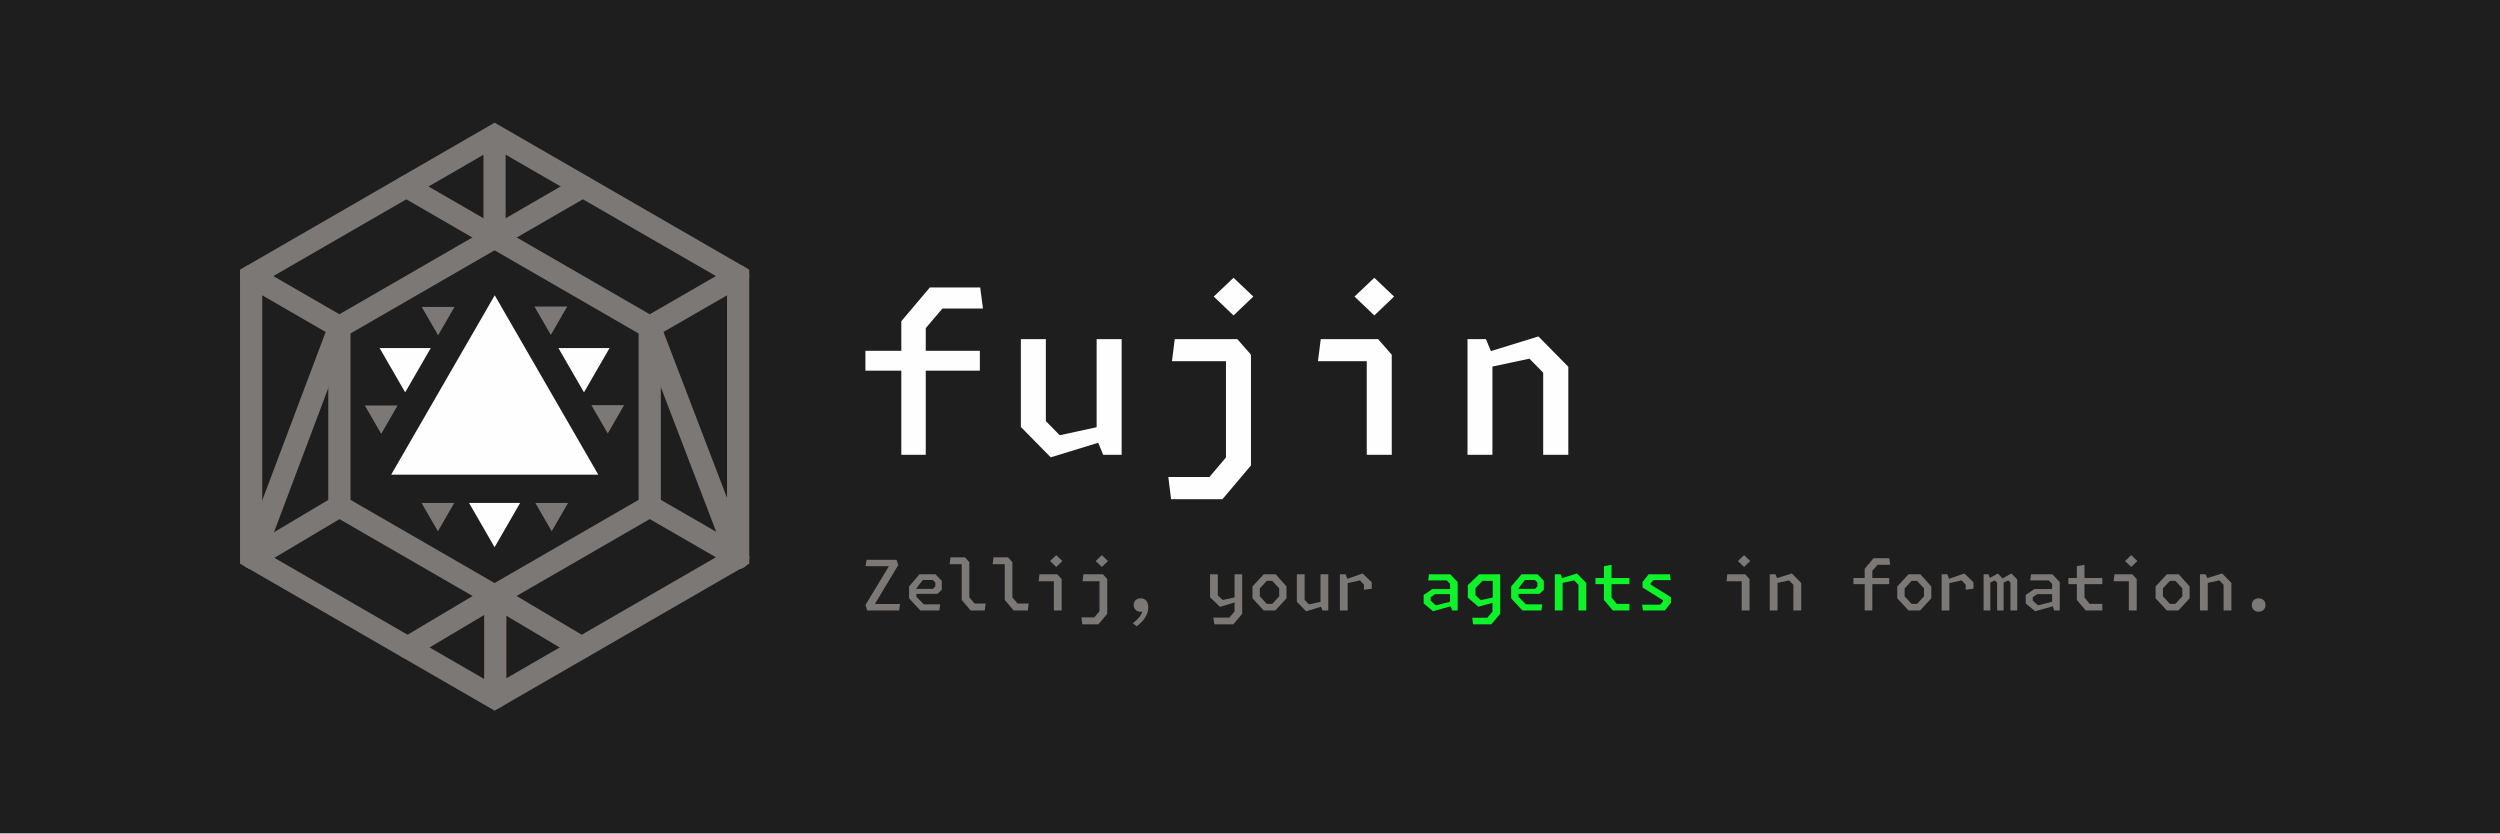
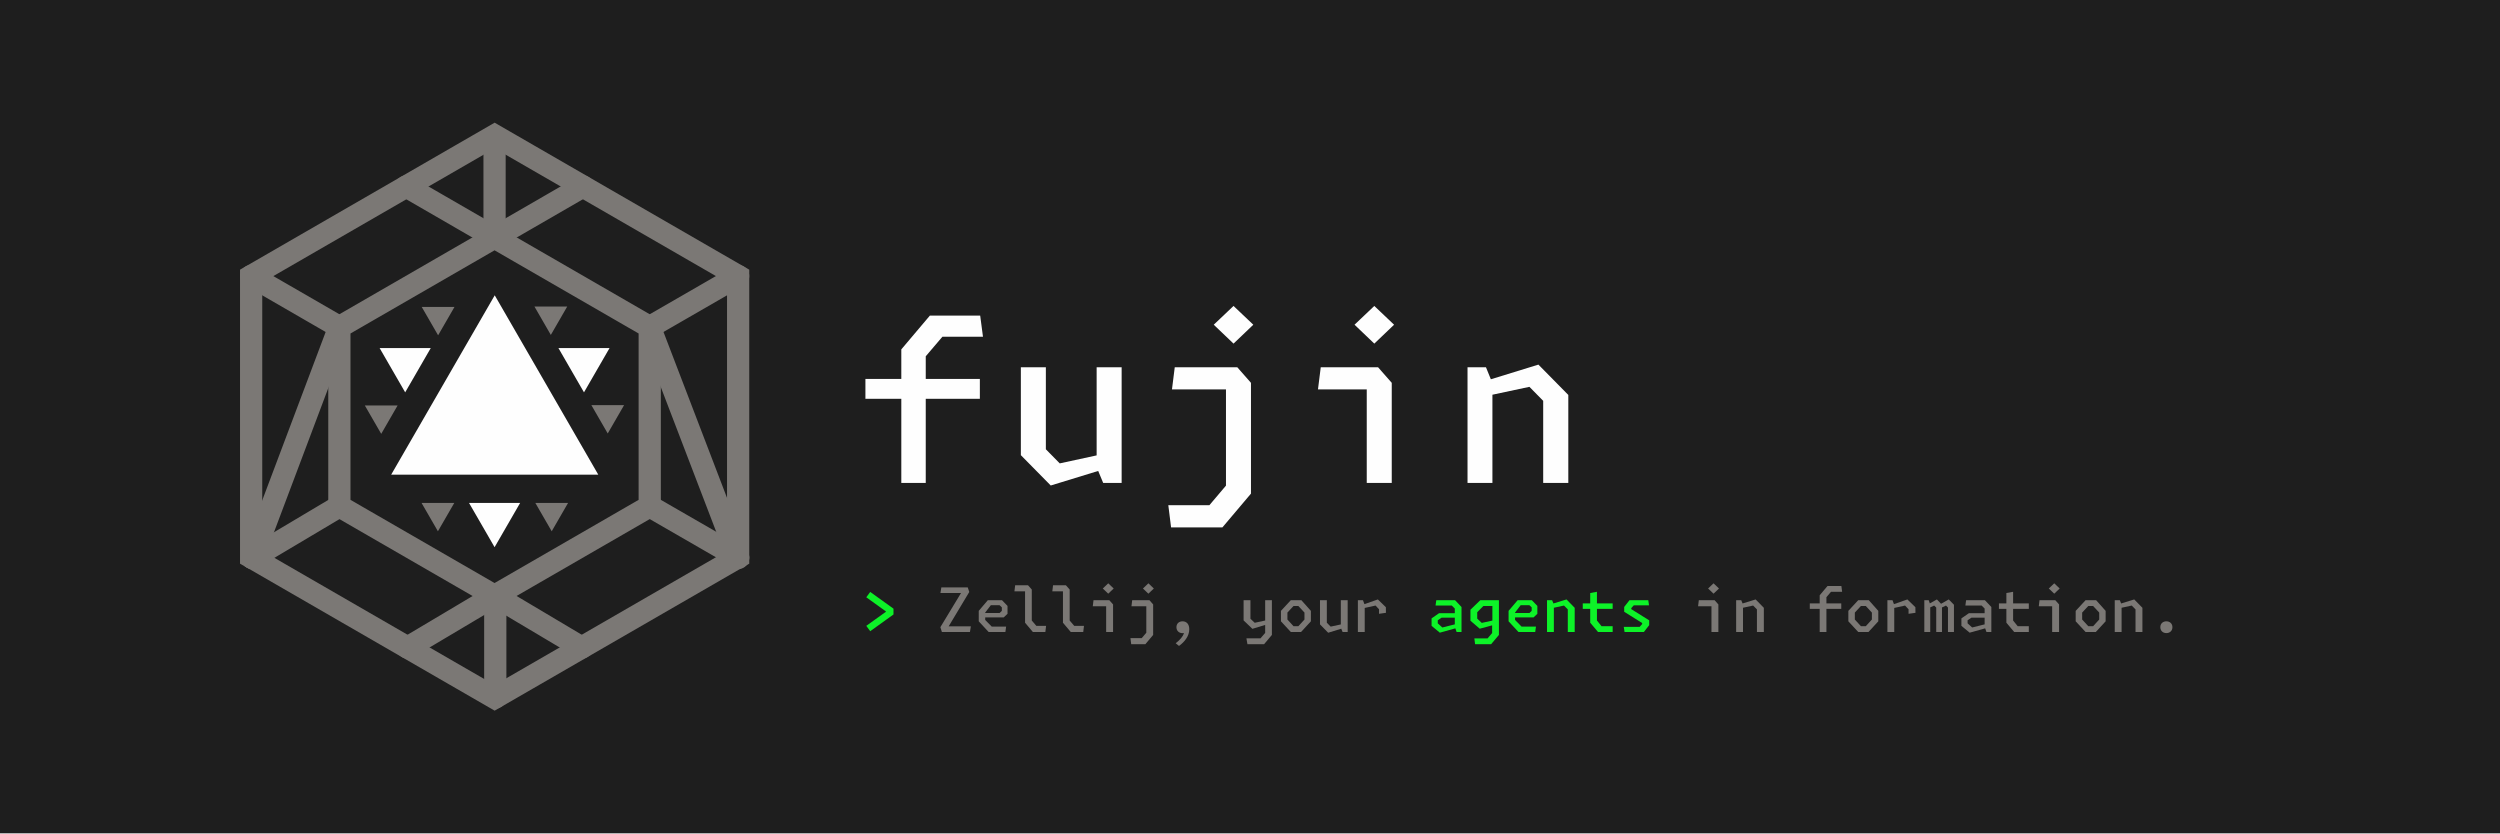
<svg xmlns="http://www.w3.org/2000/svg" width="100%" height="100%" viewBox="0 0 3750 1250" version="1.1" xml:space="preserve" style="fill-rule:evenodd;clip-rule:evenodd;stroke-linecap:round;stroke-miterlimit:1.5;">
  <rect id="logo-with-catchcopy" x="0" y="0" width="3750" height="1250" style="fill:none;" />
  <clipPath id="_clip1">
    <rect x="0" y="0" width="3750" height="1250" />
  </clipPath>
  <g clip-path="url(#_clip1)">
    <rect id="背景" x="-0" y="-0" width="3750" height="1250" style="fill:rgb(30,30,30);" />
    <g id="作業">
      <g id="ロゴアイコン">
        <g>
          <path d="M741.956,203.246L1107.21,414.123L1107.21,835.877L741.956,1046.75L376.706,835.877L376.706,414.123L741.956,203.246Z" style="fill:none;stroke:rgb(123,120,117);stroke-width:33.33px;" />
          <path d="M741.83,356.227L974.595,490.613L974.595,759.387L741.83,893.773L509.066,759.387L509.066,490.613L741.83,356.227Z" style="fill:none;stroke:rgb(123,120,117);stroke-width:33.33px;stroke-linejoin:round;" />
          <g>
            <path d="M742.092,442.965L897.397,711.96L586.788,711.96L742.092,442.965Z" style="fill:rgb(254,254,254);" />
            <g>
              <path d="M741.877,820.789L703.538,754.383L780.217,754.383L741.877,820.789Z" style="fill:rgb(254,254,254);" />
              <path d="M656.869,796.924L632.308,754.383L681.43,754.383L656.869,796.924Z" style="fill:rgb(123,120,117);" />
              <path d="M827.556,796.924L802.994,754.383L852.117,754.383L827.556,796.924Z" style="fill:rgb(123,120,117);" />
            </g>
            <g>
              <path d="M914.317,522.114L875.978,588.521L837.638,522.114L914.317,522.114Z" style="fill:rgb(254,254,254);" />
              <path d="M936.154,607.666L911.593,650.208L887.031,607.666L936.154,607.666Z" style="fill:rgb(123,120,117);" />
              <path d="M850.811,459.847L826.249,502.389L801.688,459.847L850.811,459.847Z" style="fill:rgb(123,120,117);" />
            </g>
            <g>
              <path d="M569.438,522.114L646.117,522.114L607.777,588.521L569.438,522.114Z" style="fill:rgb(254,254,254);" />
              <path d="M632.609,460.427L681.732,460.427L657.171,502.969L632.609,460.427Z" style="fill:rgb(123,120,117);" />
              <path d="M547.266,608.246L596.389,608.246L571.827,650.788L547.266,608.246Z" style="fill:rgb(123,120,117);" />
            </g>
          </g>
          <g>
            <path d="M378.607,836.975L509.066,759.387" style="fill:none;stroke:rgb(123,120,117);stroke-width:33.33px;stroke-linejoin:round;" />
            <path d="M611.498,971.361L741.956,893.773" style="fill:none;stroke:rgb(123,120,117);stroke-width:33.33px;stroke-linejoin:round;" />
            <path d="M872.415,971.361L741.956,893.773" style="fill:none;stroke:rgb(123,120,117);stroke-width:33.33px;stroke-linejoin:round;" />
            <path d="M742.907,1046.21L742.907,893.773" style="fill:none;stroke:rgb(123,120,117);stroke-width:33.33px;stroke-linejoin:round;" />
            <path d="M974.595,759.387L1107.21,835.877" style="fill:none;stroke:rgb(123,120,117);stroke-width:33.33px;stroke-linejoin:round;" />
            <path d="M741.83,356.227L741.83,205.589" style="fill:none;stroke:rgb(123,120,117);stroke-width:33.33px;stroke-linejoin:round;" />
            <path d="M974.595,490.613L1107.21,414.123" style="fill:none;stroke:rgb(123,120,117);stroke-width:33.33px;stroke-linejoin:round;" />
            <path d="M509.066,490.613L376.706,414.123" style="fill:none;stroke:rgb(123,120,117);stroke-width:33.33px;stroke-linejoin:round;" />
            <path d="M741.83,356.227L609.471,279.736" style="fill:none;stroke:rgb(123,120,117);stroke-width:33.33px;stroke-linejoin:round;" />
            <path d="M741.83,356.227L874.19,279.736" style="fill:none;stroke:rgb(123,120,117);stroke-width:33.33px;stroke-linejoin:round;" />
            <path d="M509.066,490.613L378.607,836.975" style="fill:none;stroke:rgb(123,120,117);stroke-width:33.33px;stroke-linejoin:round;" />
            <path d="M974.595,490.613L1107.21,836.975" style="fill:none;stroke:rgb(123,120,117);stroke-width:33.33px;stroke-linejoin:round;" />
          </g>
        </g>
      </g>
      <g>
-         <g transform="matrix(0.665794,0,0,0.665794,-2566.83,-13394.6)">
-           <g transform="matrix(156.455,0,0,156.455,5794.62,21493.6)">
+         <g transform="matrix(0.665794,0,0,0.665794,-2566.83,-13362.3)">
+           <g transform="matrix(137.68,0,0,137.68,5794.62,21493.6)">
+             <path d="M0.154,-0.013L0.535,-0.287L0.535,-0.382L0.154,-0.656L0.09,-0.568L0.411,-0.337L0.411,-0.331L0.09,-0.101L0.154,-0.013Z" style="fill:rgb(13,242,40);fill-rule:nonzero;" />
+           </g>
+           <g transform="matrix(137.68,0,0,137.68,5964.66,21493.6)">
            <path d="M0.092,-0L0.551,-0L0.566,-0.093L0.203,-0.093L0.54,-0.655L0.515,-0.73L0.083,-0.73L0.068,-0.638L0.405,-0.638L0.067,-0.079L0.092,-0Z" style="fill:rgb(123,120,117);fill-rule:nonzero;" />
          </g>
-           <g transform="matrix(156.455,0,0,156.455,5891.63,21493.6)">
+           <g transform="matrix(137.68,0,0,137.68,6050.02,21493.6)">
            <path d="M0.237,-0L0.511,-0L0.523,-0.088L0.288,-0.088L0.181,-0.197L0.181,-0.239L0.484,-0.239L0.546,-0.298L0.546,-0.427L0.455,-0.521L0.224,-0.521L0.075,-0.346L0.075,-0.175L0.237,-0ZM0.181,-0.311L0.181,-0.319L0.273,-0.439L0.415,-0.439L0.453,-0.404L0.453,-0.346L0.417,-0.311L0.181,-0.311Z" style="fill:rgb(123,120,117);fill-rule:nonzero;" />
          </g>
-           <g transform="matrix(156.455,0,0,156.455,5988.63,21493.6)">
+           <g transform="matrix(137.68,0,0,137.68,6135.38,21493.6)">
            <path d="M0.341,-0L0.545,-0L0.557,-0.1L0.398,-0.1L0.323,-0.188L0.323,-0.695L0.261,-0.765L0.051,-0.765L0.039,-0.666L0.213,-0.666L0.213,-0.152L0.341,-0Z" style="fill:rgb(123,120,117);fill-rule:nonzero;" />
          </g>
-           <g transform="matrix(156.455,0,0,156.455,6085.63,21493.6)">
+           <g transform="matrix(137.68,0,0,137.68,6220.74,21493.6)">
            <path d="M0.341,-0L0.545,-0L0.557,-0.1L0.398,-0.1L0.323,-0.188L0.323,-0.695L0.261,-0.765L0.051,-0.765L0.039,-0.666L0.213,-0.666L0.213,-0.152L0.341,-0Z" style="fill:rgb(123,120,117);fill-rule:nonzero;" />
          </g>
-           <g transform="matrix(156.455,0,0,156.455,6182.63,21493.6)">
+           <g transform="matrix(137.68,0,0,137.68,6306.11,21493.6)">
            <path d="M0.3,-0L0.413,-0L0.413,-0.451L0.351,-0.521L0.093,-0.521L0.081,-0.421L0.3,-0.421L0.3,-0ZM0.245,-0.712L0.334,-0.627L0.423,-0.712L0.334,-0.797L0.245,-0.712Z" style="fill:rgb(123,120,117);fill-rule:nonzero;" />
          </g>
-           <g transform="matrix(156.455,0,0,156.455,6279.63,21493.6)">
+           <g transform="matrix(137.68,0,0,137.68,6391.47,21493.6)">
            <path d="M0.09,0.2L0.321,0.2L0.449,0.048L0.449,-0.451L0.388,-0.521L0.106,-0.521L0.094,-0.421L0.337,-0.421L0.337,0.012L0.262,0.1L0.077,0.1L0.09,0.2ZM0.282,-0.712L0.371,-0.627L0.46,-0.712L0.371,-0.797L0.282,-0.712Z" style="fill:rgb(123,120,117);fill-rule:nonzero;" />
          </g>
-           <g transform="matrix(156.455,0,0,156.455,6376.64,21493.6)">
+           <g transform="matrix(137.68,0,0,137.68,6476.83,21493.6)">
            <path d="M0.311,0.019C0.318,0.019 0.326,0.018 0.333,0.017C0.316,0.077 0.266,0.13 0.198,0.184L0.252,0.228C0.339,0.165 0.42,0.07 0.42,-0.045C0.42,-0.134 0.371,-0.175 0.31,-0.175C0.253,-0.175 0.21,-0.139 0.21,-0.079C0.21,-0.019 0.252,0.019 0.311,0.019Z" style="fill:rgb(123,120,117);fill-rule:nonzero;" />
          </g>
-           <g transform="matrix(156.455,0,0,156.455,6569.86,21493.6)">
+           <g transform="matrix(137.68,0,0,137.68,6646.86,21493.6)">
            <path d="M0.137,0.2L0.409,0.2L0.537,0.048L0.537,-0.521L0.427,-0.521L0.427,-0.188L0.256,-0.151L0.186,-0.217L0.186,-0.521L0.074,-0.521L0.074,-0.19L0.218,-0.052L0.427,-0.116L0.427,0.015L0.351,0.103L0.12,0.103L0.137,0.2Z" style="fill:rgb(123,120,117);fill-rule:nonzero;" />
          </g>
-           <g transform="matrix(156.455,0,0,156.455,6666.86,21493.6)">
+           <g transform="matrix(137.68,0,0,137.68,6732.23,21493.6)">
            <path d="M0.227,-0L0.394,-0L0.555,-0.175L0.555,-0.346L0.399,-0.521L0.227,-0.521L0.065,-0.346L0.065,-0.175L0.227,-0ZM0.171,-0.204L0.171,-0.318L0.271,-0.426L0.35,-0.426L0.45,-0.318L0.45,-0.204L0.35,-0.095L0.271,-0.095L0.171,-0.204Z" style="fill:rgb(123,120,117);fill-rule:nonzero;" />
          </g>
-           <g transform="matrix(156.455,0,0,156.455,6763.86,21493.6)">
+           <g transform="matrix(137.68,0,0,137.68,6817.59,21493.6)">
            <path d="M0.196,-0.521L0.084,-0.521L0.084,-0.125L0.218,0.012L0.432,-0.054L0.454,-0L0.537,-0L0.537,-0.521L0.425,-0.521L0.425,-0.124L0.259,-0.088L0.196,-0.152L0.196,-0.521Z" style="fill:rgb(123,120,117);fill-rule:nonzero;" />
          </g>
-           <g transform="matrix(156.455,0,0,156.455,6860.86,21493.6)">
+           <g transform="matrix(137.68,0,0,137.68,6902.95,21493.6)">
            <path d="M0.43,-0.298L0.543,-0.314L0.542,-0.406L0.411,-0.533L0.191,-0.456L0.167,-0.521L0.084,-0.521L0.084,-0L0.196,-0L0.196,-0.394L0.373,-0.433L0.43,-0.372L0.43,-0.298Z" style="fill:rgb(123,120,117);fill-rule:nonzero;" />
          </g>
-           <g transform="matrix(156.455,0,0,156.455,7054.08,21493.6)">
+           <g transform="matrix(137.68,0,0,137.68,7072.98,21493.6)">
            <path d="M0.465,-0L0.545,-0L0.545,-0.409L0.439,-0.521L0.132,-0.521L0.12,-0.433L0.386,-0.433L0.435,-0.384L0.435,-0.308L0.178,-0.308L0.055,-0.223L0.055,-0.101L0.19,0.011L0.444,-0.06L0.465,-0ZM0.156,-0.142L0.156,-0.192L0.22,-0.235L0.435,-0.235L0.435,-0.125L0.231,-0.074L0.156,-0.142Z" style="fill:rgb(13,242,40);fill-rule:nonzero;" />
          </g>
-           <g transform="matrix(156.455,0,0,156.455,7151.09,21493.6)">
+           <g transform="matrix(137.68,0,0,137.68,7158.35,21493.6)">
            <path d="M0.147,0.2L0.409,0.2L0.537,0.048L0.537,-0.521L0.486,-0.521L0.486,-0.521L0.233,-0.521L0.071,-0.365L0.071,-0.185L0.223,-0.054L0.426,-0.109L0.426,0.017L0.351,0.105L0.135,0.105L0.147,0.2ZM0.182,-0.219L0.182,-0.324L0.283,-0.426L0.43,-0.426L0.43,-0.187L0.256,-0.149L0.182,-0.219Z" style="fill:rgb(13,242,40);fill-rule:nonzero;" />
          </g>
-           <g transform="matrix(156.455,0,0,156.455,7248.09,21493.6)">
+           <g transform="matrix(137.68,0,0,137.68,7243.71,21493.6)">
            <path d="M0.237,-0L0.511,-0L0.523,-0.088L0.288,-0.088L0.181,-0.197L0.181,-0.239L0.484,-0.239L0.546,-0.298L0.546,-0.427L0.455,-0.521L0.224,-0.521L0.075,-0.346L0.075,-0.175L0.237,-0ZM0.181,-0.311L0.181,-0.319L0.273,-0.439L0.415,-0.439L0.453,-0.404L0.453,-0.346L0.417,-0.311L0.181,-0.311Z" style="fill:rgb(13,242,40);fill-rule:nonzero;" />
          </g>
-           <g transform="matrix(156.455,0,0,156.455,7345.09,21493.6)">
+           <g transform="matrix(137.68,0,0,137.68,7329.07,21493.6)">
            <path d="M0.424,-0L0.537,-0L0.537,-0.396L0.403,-0.533L0.189,-0.467L0.167,-0.521L0.084,-0.521L0.084,-0L0.196,-0L0.196,-0.397L0.362,-0.433L0.424,-0.37L0.424,-0Z" style="fill:rgb(13,242,40);fill-rule:nonzero;" />
          </g>
-           <g transform="matrix(156.455,0,0,156.455,7442.09,21493.6)">
+           <g transform="matrix(137.68,0,0,137.68,7414.43,21493.6)">
            <path d="M0.299,-0L0.538,-0L0.538,-0.095L0.356,-0.095L0.281,-0.188L0.281,-0.379L0.538,-0.379L0.538,-0.468L0.281,-0.468L0.281,-0.658L0.171,-0.638L0.171,-0.468L0.049,-0.468L0.049,-0.379L0.171,-0.379L0.171,-0.152L0.299,-0Z" style="fill:rgb(13,242,40);fill-rule:nonzero;" />
          </g>
-           <g transform="matrix(156.455,0,0,156.455,7539.09,21493.6)">
+           <g transform="matrix(137.68,0,0,137.68,7499.79,21493.6)">
            <path d="M0.113,-0L0.429,-0L0.516,-0.112L0.516,-0.191L0.223,-0.374L0.223,-0.391L0.264,-0.437L0.513,-0.437L0.501,-0.521L0.194,-0.521L0.107,-0.41L0.107,-0.331L0.401,-0.147L0.401,-0.13L0.36,-0.084L0.1,-0.084L0.113,-0Z" style="fill:rgb(13,242,40);fill-rule:nonzero;" />
          </g>
-           <g transform="matrix(156.455,0,0,156.455,7732.32,21493.6)">
+           <g transform="matrix(137.68,0,0,137.68,7669.83,21493.6)">
            <path d="M0.3,-0L0.413,-0L0.413,-0.451L0.351,-0.521L0.093,-0.521L0.081,-0.421L0.3,-0.421L0.3,-0ZM0.245,-0.712L0.334,-0.627L0.423,-0.712L0.334,-0.797L0.245,-0.712Z" style="fill:rgb(123,120,117);fill-rule:nonzero;" />
          </g>
-           <g transform="matrix(156.455,0,0,156.455,7829.32,21493.6)">
+           <g transform="matrix(137.68,0,0,137.68,7755.19,21493.6)">
            <path d="M0.424,-0L0.537,-0L0.537,-0.396L0.403,-0.533L0.189,-0.467L0.167,-0.521L0.084,-0.521L0.084,-0L0.196,-0L0.196,-0.397L0.362,-0.433L0.424,-0.37L0.424,-0Z" style="fill:rgb(123,120,117);fill-rule:nonzero;" />
          </g>
-           <g transform="matrix(156.455,0,0,156.455,8022.54,21493.6)">
+           <g transform="matrix(137.68,0,0,137.68,7925.23,21493.6)">
            <path d="M0.216,-0L0.326,-0L0.326,-0.379L0.569,-0.379L0.569,-0.468L0.326,-0.468L0.326,-0.57L0.401,-0.658L0.583,-0.658L0.571,-0.753L0.344,-0.753L0.216,-0.601L0.216,-0.468L0.054,-0.468L0.054,-0.379L0.216,-0.379L0.216,-0Z" style="fill:rgb(123,120,117);fill-rule:nonzero;" />
          </g>
-           <g transform="matrix(156.455,0,0,156.455,8119.54,21493.6)">
+           <g transform="matrix(137.68,0,0,137.68,8010.59,21493.6)">
            <path d="M0.227,-0L0.394,-0L0.555,-0.175L0.555,-0.346L0.399,-0.521L0.227,-0.521L0.065,-0.346L0.065,-0.175L0.227,-0ZM0.171,-0.204L0.171,-0.318L0.271,-0.426L0.35,-0.426L0.45,-0.318L0.45,-0.204L0.35,-0.095L0.271,-0.095L0.171,-0.204Z" style="fill:rgb(123,120,117);fill-rule:nonzero;" />
          </g>
-           <g transform="matrix(156.455,0,0,156.455,8216.54,21493.6)">
+           <g transform="matrix(137.68,0,0,137.68,8095.95,21493.6)">
            <path d="M0.43,-0.298L0.543,-0.314L0.542,-0.406L0.411,-0.533L0.191,-0.456L0.167,-0.521L0.084,-0.521L0.084,-0L0.196,-0L0.196,-0.394L0.373,-0.433L0.43,-0.372L0.43,-0.298Z" style="fill:rgb(123,120,117);fill-rule:nonzero;" />
          </g>
-           <g transform="matrix(156.455,0,0,156.455,8313.55,21493.6)">
+           <g transform="matrix(137.68,0,0,137.68,8181.31,21493.6)">
            <path d="M0.455,-0L0.553,-0L0.553,-0.446L0.468,-0.533L0.342,-0.462L0.274,-0.533L0.158,-0.468L0.14,-0.521L0.068,-0.521L0.068,-0L0.165,-0L0.165,-0.403L0.229,-0.433L0.263,-0.4L0.263,-0L0.357,-0L0.357,-0.402L0.423,-0.433L0.455,-0.4L0.455,-0Z" style="fill:rgb(123,120,117);fill-rule:nonzero;" />
          </g>
-           <g transform="matrix(156.455,0,0,156.455,8410.55,21493.6)">
+           <g transform="matrix(137.68,0,0,137.68,8266.67,21493.6)">
            <path d="M0.465,-0L0.545,-0L0.545,-0.409L0.439,-0.521L0.132,-0.521L0.12,-0.433L0.386,-0.433L0.435,-0.384L0.435,-0.308L0.178,-0.308L0.055,-0.223L0.055,-0.101L0.19,0.011L0.444,-0.06L0.465,-0ZM0.156,-0.142L0.156,-0.192L0.22,-0.235L0.435,-0.235L0.435,-0.125L0.231,-0.074L0.156,-0.142Z" style="fill:rgb(123,120,117);fill-rule:nonzero;" />
          </g>
-           <g transform="matrix(156.455,0,0,156.455,8507.55,21493.6)">
+           <g transform="matrix(137.68,0,0,137.68,8352.03,21493.6)">
            <path d="M0.299,-0L0.538,-0L0.538,-0.095L0.356,-0.095L0.281,-0.188L0.281,-0.379L0.538,-0.379L0.538,-0.468L0.281,-0.468L0.281,-0.658L0.171,-0.638L0.171,-0.468L0.049,-0.468L0.049,-0.379L0.171,-0.379L0.171,-0.152L0.299,-0Z" style="fill:rgb(123,120,117);fill-rule:nonzero;" />
          </g>
-           <g transform="matrix(156.455,0,0,156.455,8604.55,21493.6)">
+           <g transform="matrix(137.68,0,0,137.68,8437.4,21493.6)">
            <path d="M0.3,-0L0.413,-0L0.413,-0.451L0.351,-0.521L0.093,-0.521L0.081,-0.421L0.3,-0.421L0.3,-0ZM0.245,-0.712L0.334,-0.627L0.423,-0.712L0.334,-0.797L0.245,-0.712Z" style="fill:rgb(123,120,117);fill-rule:nonzero;" />
          </g>
-           <g transform="matrix(156.455,0,0,156.455,8701.55,21493.6)">
+           <g transform="matrix(137.68,0,0,137.68,8522.76,21493.6)">
            <path d="M0.227,-0L0.394,-0L0.555,-0.175L0.555,-0.346L0.399,-0.521L0.227,-0.521L0.065,-0.346L0.065,-0.175L0.227,-0ZM0.171,-0.204L0.171,-0.318L0.271,-0.426L0.35,-0.426L0.45,-0.318L0.45,-0.204L0.35,-0.095L0.271,-0.095L0.171,-0.204Z" style="fill:rgb(123,120,117);fill-rule:nonzero;" />
          </g>
-           <g transform="matrix(156.455,0,0,156.455,8798.56,21493.6)">
+           <g transform="matrix(137.68,0,0,137.68,8608.12,21493.6)">
            <path d="M0.424,-0L0.537,-0L0.537,-0.396L0.403,-0.533L0.189,-0.467L0.167,-0.521L0.084,-0.521L0.084,-0L0.196,-0L0.196,-0.397L0.362,-0.433L0.424,-0.37L0.424,-0Z" style="fill:rgb(123,120,117);fill-rule:nonzero;" />
          </g>
-           <g transform="matrix(156.455,0,0,156.455,8895.56,21493.6)">
+           <g transform="matrix(137.68,0,0,137.68,8693.48,21493.6)">
            <path d="M0.309,0.018C0.364,0.018 0.408,-0.019 0.408,-0.079C0.408,-0.139 0.364,-0.175 0.309,-0.175C0.254,-0.175 0.21,-0.139 0.21,-0.079C0.21,-0.019 0.254,0.018 0.309,0.018Z" style="fill:rgb(123,120,117);fill-rule:nonzero;" />
          </g>
        </g>
-         <path d="M1351.96,682.167L1388.62,682.167L1388.62,556L1469.79,556L1469.79,526.167L1388.62,526.167L1388.62,492.167L1413.62,462.833L1474.46,462.833L1470.29,431.167L1394.79,431.167L1351.96,481.833L1351.96,526.167L1298.12,526.167L1298.12,556L1351.96,556L1351.96,682.167Z" style="fill:rgb(254,254,254);fill-rule:nonzero;" />
-         <path d="M1568.79,508.667L1531.29,508.667L1531.29,640.5L1576.12,686L1647.29,664.167L1654.79,682.167L1682.46,682.167L1682.46,508.667L1644.96,508.667L1644.96,640.833L1589.62,652.833L1568.79,631.667L1568.79,508.667Z" style="fill:rgb(254,254,254);fill-rule:nonzero;" />
-         <path d="M1756.62,748.833L1833.62,748.833L1876.46,698.167L1876.46,532L1855.96,508.667L1762.12,508.667L1757.96,541.833L1838.96,541.833L1838.96,686.167L1814.12,715.5L1752.46,715.5L1756.62,748.833ZM1820.62,444.833L1850.29,473.167L1879.96,444.833L1850.29,416.667L1820.62,444.833Z" style="fill:rgb(254,254,254);fill-rule:nonzero;" />
-         <path d="M2050.12,682.167L2087.62,682.167L2087.62,532L2067.12,508.667L1981.12,508.667L1976.96,541.833L2050.12,541.833L2050.12,682.167ZM2031.79,444.833L2061.46,473.167L2091.12,444.833L2061.46,416.667L2031.79,444.833Z" style="fill:rgb(254,254,254);fill-rule:nonzero;" />
-         <path d="M2314.79,682.167L2352.46,682.167L2352.46,550.167L2307.62,504.667L2236.29,526.667L2228.96,508.667L2201.29,508.667L2201.29,682.167L2238.62,682.167L2238.62,549.833L2294.12,538L2314.79,559L2314.79,682.167Z" style="fill:rgb(254,254,254);fill-rule:nonzero;" />
+         <path d="M1351.96,724.417L1388.62,724.417L1388.62,598.25L1469.79,598.25L1469.79,568.417L1388.62,568.417L1388.62,534.417L1413.62,505.083L1474.46,505.083L1470.29,473.417L1394.79,473.417L1351.96,524.083L1351.96,568.417L1298.12,568.417L1298.12,598.25L1351.96,598.25L1351.96,724.417Z" style="fill:rgb(254,254,254);fill-rule:nonzero;" />
+         <path d="M1568.79,550.917L1531.29,550.917L1531.29,682.75L1576.12,728.25L1647.29,706.417L1654.79,724.417L1682.46,724.417L1682.46,550.917L1644.96,550.917L1644.96,683.083L1589.62,695.083L1568.79,673.917L1568.79,550.917Z" style="fill:rgb(254,254,254);fill-rule:nonzero;" />
+         <path d="M1756.62,791.083L1833.62,791.083L1876.46,740.417L1876.46,574.25L1855.96,550.917L1762.12,550.917L1757.96,584.083L1838.96,584.083L1838.96,728.417L1814.12,757.75L1752.46,757.75L1756.62,791.083ZM1820.62,487.083L1850.29,515.417L1879.96,487.083L1850.29,458.917L1820.62,487.083Z" style="fill:rgb(254,254,254);fill-rule:nonzero;" />
+         <path d="M2050.12,724.417L2087.62,724.417L2087.62,574.25L2067.12,550.917L1981.12,550.917L1976.96,584.083L2050.12,584.083L2050.12,724.417ZM2031.79,487.083L2061.46,515.417L2091.12,487.083L2061.46,458.917L2031.79,487.083Z" style="fill:rgb(254,254,254);fill-rule:nonzero;" />
+         <path d="M2314.79,724.417L2352.46,724.417L2352.46,592.417L2307.62,546.917L2236.29,568.917L2228.96,550.917L2201.29,550.917L2201.29,724.417L2238.62,724.417L2238.62,592.083L2294.12,580.25L2314.79,601.25L2314.79,724.417Z" style="fill:rgb(254,254,254);fill-rule:nonzero;" />
      </g>
    </g>
  </g>
</svg>
